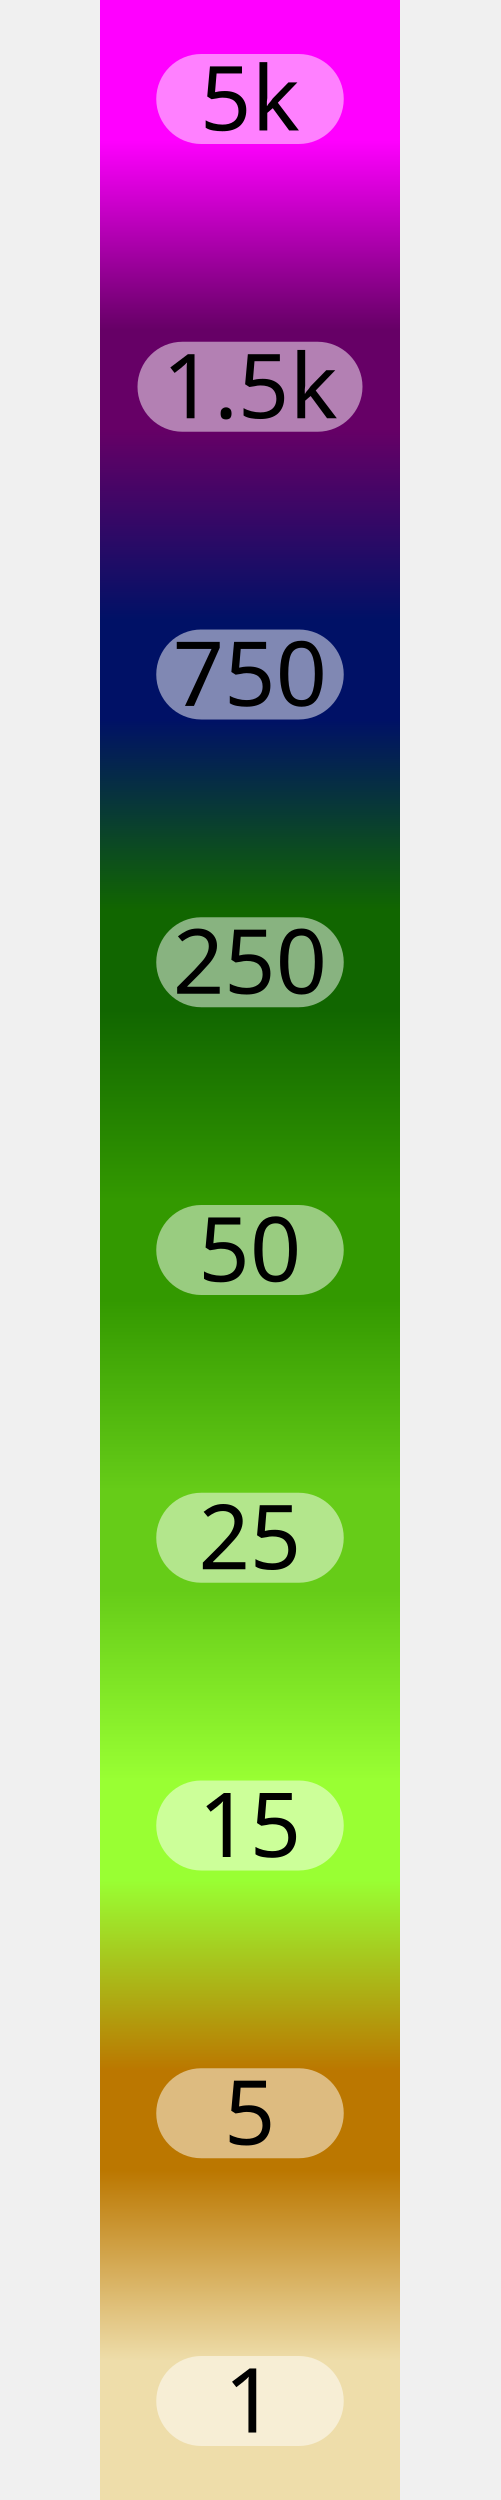
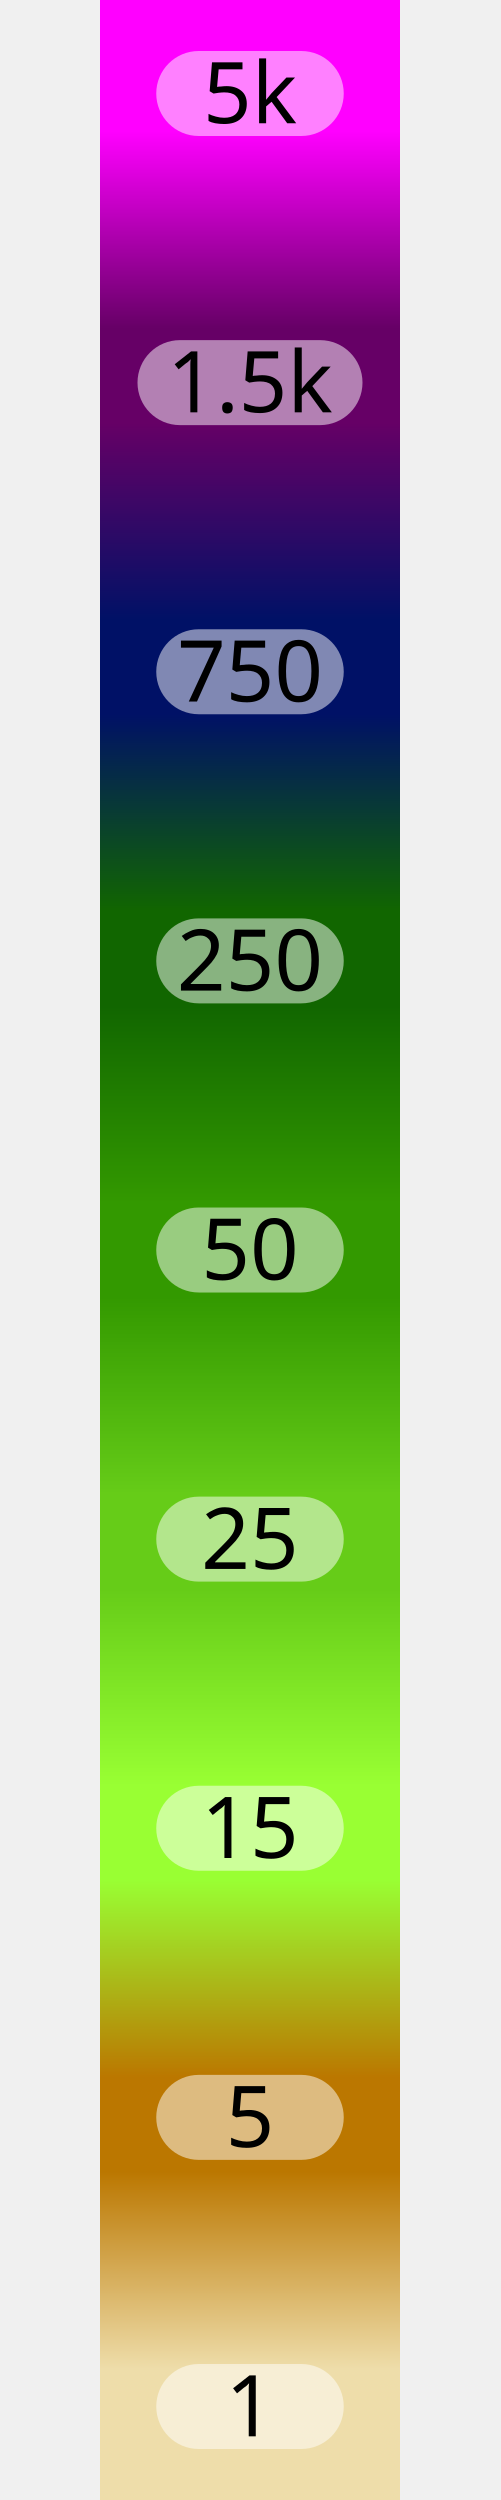
<svg xmlns="http://www.w3.org/2000/svg" width="60" height="300" viewBox="0 0 12 100">
  <defs>
    <linearGradient id="legend-gradient-7e305" x1="0" x2="0" y1="0" y2="1">
-       <stop offset="1.98%" stop-color="#ff00ff" />
-       <stop offset="5.94%" stop-color="#ff00ff" />
-       <stop offset="5.94%" stop-color="#ff00ff" />
-       <stop offset="13.49%" stop-color="#660066" />
-       <stop offset="13.49%" stop-color="#660066" />
-       <stop offset="17.45%" stop-color="#660066" />
-       <stop offset="17.45%" stop-color="#660066" />
+       <stop offset="1.87%" stop-color="#ff00ff" />
+       <stop offset="5.61%" stop-color="#ff00ff" />
+       <stop offset="5.61%" stop-color="#ff00ff" />
+       <stop offset="13.435%" stop-color="#660066" />
+       <stop offset="13.435%" stop-color="#660066" />
+       <stop offset="17.175%" stop-color="#660066" />
+       <stop offset="17.175%" stop-color="#660066" />
      <stop offset="25%" stop-color="#001166" />
      <stop offset="25%" stop-color="#001166" />
-       <stop offset="28.96%" stop-color="#001166" />
-       <stop offset="28.96%" stop-color="#001166" />
-       <stop offset="36.51%" stop-color="#116600" />
-       <stop offset="36.51%" stop-color="#116600" />
-       <stop offset="40.47%" stop-color="#116600" />
-       <stop offset="40.47%" stop-color="#116600" />
-       <stop offset="48.02%" stop-color="#339900" />
-       <stop offset="48.02%" stop-color="#339900" />
-       <stop offset="51.98%" stop-color="#339900" />
-       <stop offset="51.98%" stop-color="#339900" />
-       <stop offset="59.53%" stop-color="#66cc18" />
-       <stop offset="59.53%" stop-color="#66cc18" />
-       <stop offset="63.49%" stop-color="#66cc18" />
-       <stop offset="63.49%" stop-color="#66cc18" />
-       <stop offset="71.04%" stop-color="#99ff33" />
-       <stop offset="71.04%" stop-color="#99ff33" />
+       <stop offset="28.74%" stop-color="#001166" />
+       <stop offset="28.74%" stop-color="#001166" />
+       <stop offset="36.565%" stop-color="#116600" />
+       <stop offset="36.565%" stop-color="#116600" />
+       <stop offset="40.305%" stop-color="#116600" />
+       <stop offset="40.305%" stop-color="#116600" />
+       <stop offset="48.13%" stop-color="#339900" />
+       <stop offset="48.13%" stop-color="#339900" />
+       <stop offset="51.87%" stop-color="#339900" />
+       <stop offset="51.87%" stop-color="#339900" />
+       <stop offset="59.695%" stop-color="#66cc18" />
+       <stop offset="59.695%" stop-color="#66cc18" />
+       <stop offset="63.435%" stop-color="#66cc18" />
+       <stop offset="63.435%" stop-color="#66cc18" />
+       <stop offset="71.26%" stop-color="#99ff33" />
+       <stop offset="71.26%" stop-color="#99ff33" />
      <stop offset="75%" stop-color="#99ff33" />
      <stop offset="75%" stop-color="#99ff33" />
-       <stop offset="82.55%" stop-color="#bb7700" />
-       <stop offset="82.55%" stop-color="#bb7700" />
-       <stop offset="86.51%" stop-color="#bb7700" />
-       <stop offset="86.51%" stop-color="#bb7700" />
-       <stop offset="94.06%" stop-color="#eeddaa" />
-       <stop offset="94.06%" stop-color="#eeddaa" />
-       <stop offset="98.02%" stop-color="#eeddaa" />
+       <stop offset="82.825%" stop-color="#bb7700" />
+       <stop offset="82.825%" stop-color="#bb7700" />
+       <stop offset="86.565%" stop-color="#bb7700" />
+       <stop offset="86.565%" stop-color="#bb7700" />
+       <stop offset="94.39%" stop-color="#eeddaa" />
+       <stop offset="94.39%" stop-color="#eeddaa" />
+       <stop offset="98.13%" stop-color="#eeddaa" />
    </linearGradient>
  </defs>
  <rect x="0" y="0" width="12" height="100" fill="url(#legend-gradient-7e305)" />
-   <rect fill="white" fill-opacity="0.5" x="2.25" y="2.16" width="7.5" height="3.6" rx="1.8" ry="1.8" />
-   <text x="6" y="3.96" dy="0.35em" font-family="sans-serif" font-size="3.6" style="text-anchor: middle">5k</text>
-   <rect fill="white" fill-opacity="0.5" x="1.5" y="13.67" width="9" height="3.6" rx="1.8" ry="1.8" />
-   <text x="6" y="15.47" dy="0.35em" font-family="sans-serif" font-size="3.6" style="text-anchor: middle">1.5k</text>
-   <rect fill="white" fill-opacity="0.5" x="2.25" y="25.18" width="7.5" height="3.6" rx="1.8" ry="1.8" />
-   <text x="6" y="26.98" dy="0.35em" font-family="sans-serif" font-size="3.6" style="text-anchor: middle">750</text>
-   <rect fill="white" fill-opacity="0.5" x="2.25" y="36.69" width="7.5" height="3.6" rx="1.8" ry="1.8" />
-   <text x="6" y="38.49" dy="0.35em" font-family="sans-serif" font-size="3.6" style="text-anchor: middle">250</text>
-   <rect fill="white" fill-opacity="0.5" x="2.25" y="48.2" width="7.5" height="3.6" rx="1.8" ry="1.8" />
-   <text x="6" y="50" dy="0.35em" font-family="sans-serif" font-size="3.6" style="text-anchor: middle">50</text>
-   <rect fill="white" fill-opacity="0.5" x="2.25" y="59.71" width="7.5" height="3.6" rx="1.8" ry="1.8" />
-   <text x="6" y="61.51" dy="0.35em" font-family="sans-serif" font-size="3.6" style="text-anchor: middle">25</text>
-   <rect fill="white" fill-opacity="0.5" x="2.25" y="71.22" width="7.5" height="3.6" rx="1.8" ry="1.8" />
-   <text x="6" y="73.02" dy="0.35em" font-family="sans-serif" font-size="3.6" style="text-anchor: middle">15</text>
-   <rect fill="white" fill-opacity="0.5" x="2.25" y="82.73" width="7.5" height="3.6" rx="1.8" ry="1.8" />
-   <text x="6" y="84.53" dy="0.35em" font-family="sans-serif" font-size="3.6" style="text-anchor: middle">5</text>
-   <rect fill="white" fill-opacity="0.5" x="2.25" y="94.24" width="7.5" height="3.6" rx="1.8" ry="1.8" />
-   <text x="6" y="96.04" dy="0.35em" font-family="sans-serif" font-size="3.6" style="text-anchor: middle">1</text>
+   <rect fill="white" fill-opacity="0.5" x="2.25" y="2.04" width="7.5" height="3.4" rx="1.7" ry="1.7" />
+   <text x="6" y="3.74" dy="0.35em" font-family="sans-serif" font-size="3.4" style="text-anchor: middle">5k</text>
+   <rect fill="white" fill-opacity="0.5" x="1.5" y="13.605" width="9" height="3.4" rx="1.7" ry="1.7" />
+   <text x="6" y="15.305" dy="0.35em" font-family="sans-serif" font-size="3.4" style="text-anchor: middle">1.5k</text>
+   <rect fill="white" fill-opacity="0.5" x="2.25" y="25.17" width="7.5" height="3.4" rx="1.7" ry="1.7" />
+   <text x="6" y="26.87" dy="0.35em" font-family="sans-serif" font-size="3.4" style="text-anchor: middle">750</text>
+   <rect fill="white" fill-opacity="0.5" x="2.25" y="36.735" width="7.5" height="3.4" rx="1.7" ry="1.7" />
+   <text x="6" y="38.435" dy="0.35em" font-family="sans-serif" font-size="3.4" style="text-anchor: middle">250</text>
+   <rect fill="white" fill-opacity="0.5" x="2.25" y="48.3" width="7.5" height="3.4" rx="1.7" ry="1.7" />
+   <text x="6" y="50" dy="0.35em" font-family="sans-serif" font-size="3.4" style="text-anchor: middle">50</text>
+   <rect fill="white" fill-opacity="0.5" x="2.25" y="59.865" width="7.5" height="3.4" rx="1.7" ry="1.7" />
+   <text x="6" y="61.565" dy="0.35em" font-family="sans-serif" font-size="3.4" style="text-anchor: middle">25</text>
+   <rect fill="white" fill-opacity="0.5" x="2.25" y="71.43" width="7.5" height="3.4" rx="1.7" ry="1.7" />
+   <text x="6" y="73.13" dy="0.35em" font-family="sans-serif" font-size="3.4" style="text-anchor: middle">15</text>
+   <rect fill="white" fill-opacity="0.5" x="2.25" y="82.995" width="7.5" height="3.4" rx="1.7" ry="1.7" />
+   <text x="6" y="84.695" dy="0.35em" font-family="sans-serif" font-size="3.4" style="text-anchor: middle">5</text>
+   <rect fill="white" fill-opacity="0.5" x="2.25" y="94.56" width="7.5" height="3.4" rx="1.7" ry="1.7" />
+   <text x="6" y="96.26" dy="0.35em" font-family="sans-serif" font-size="3.4" style="text-anchor: middle">1</text>
</svg>
